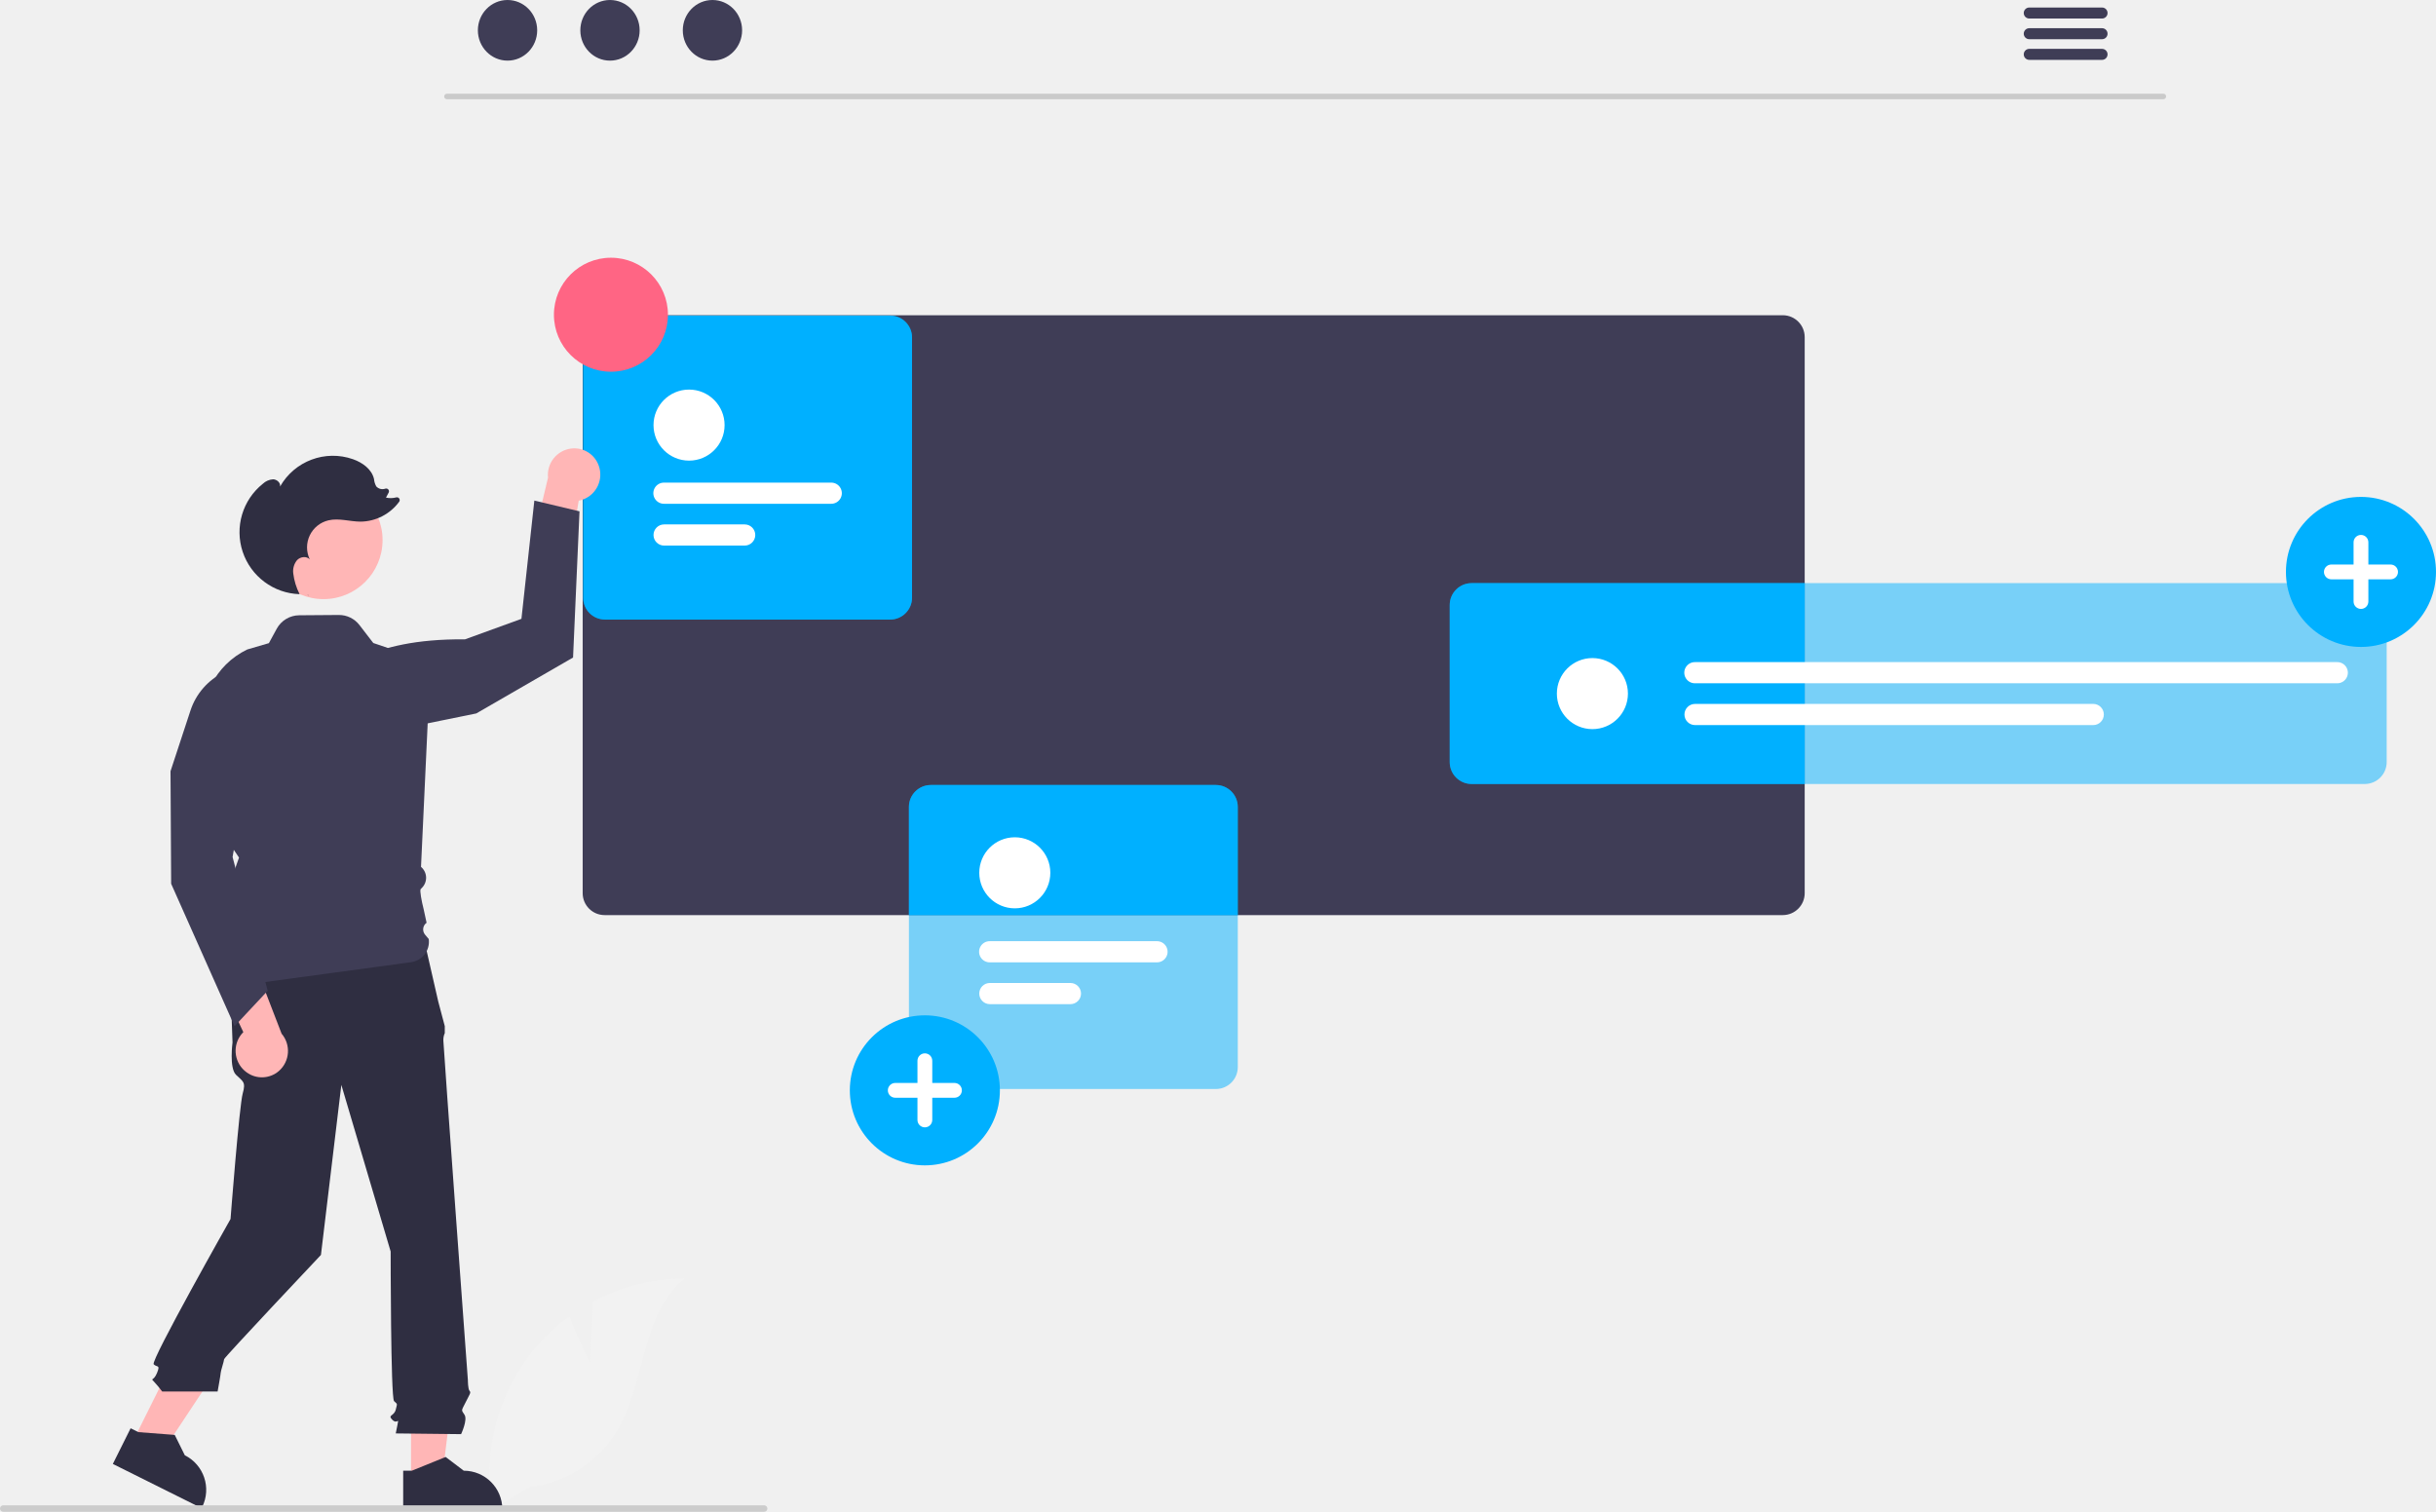
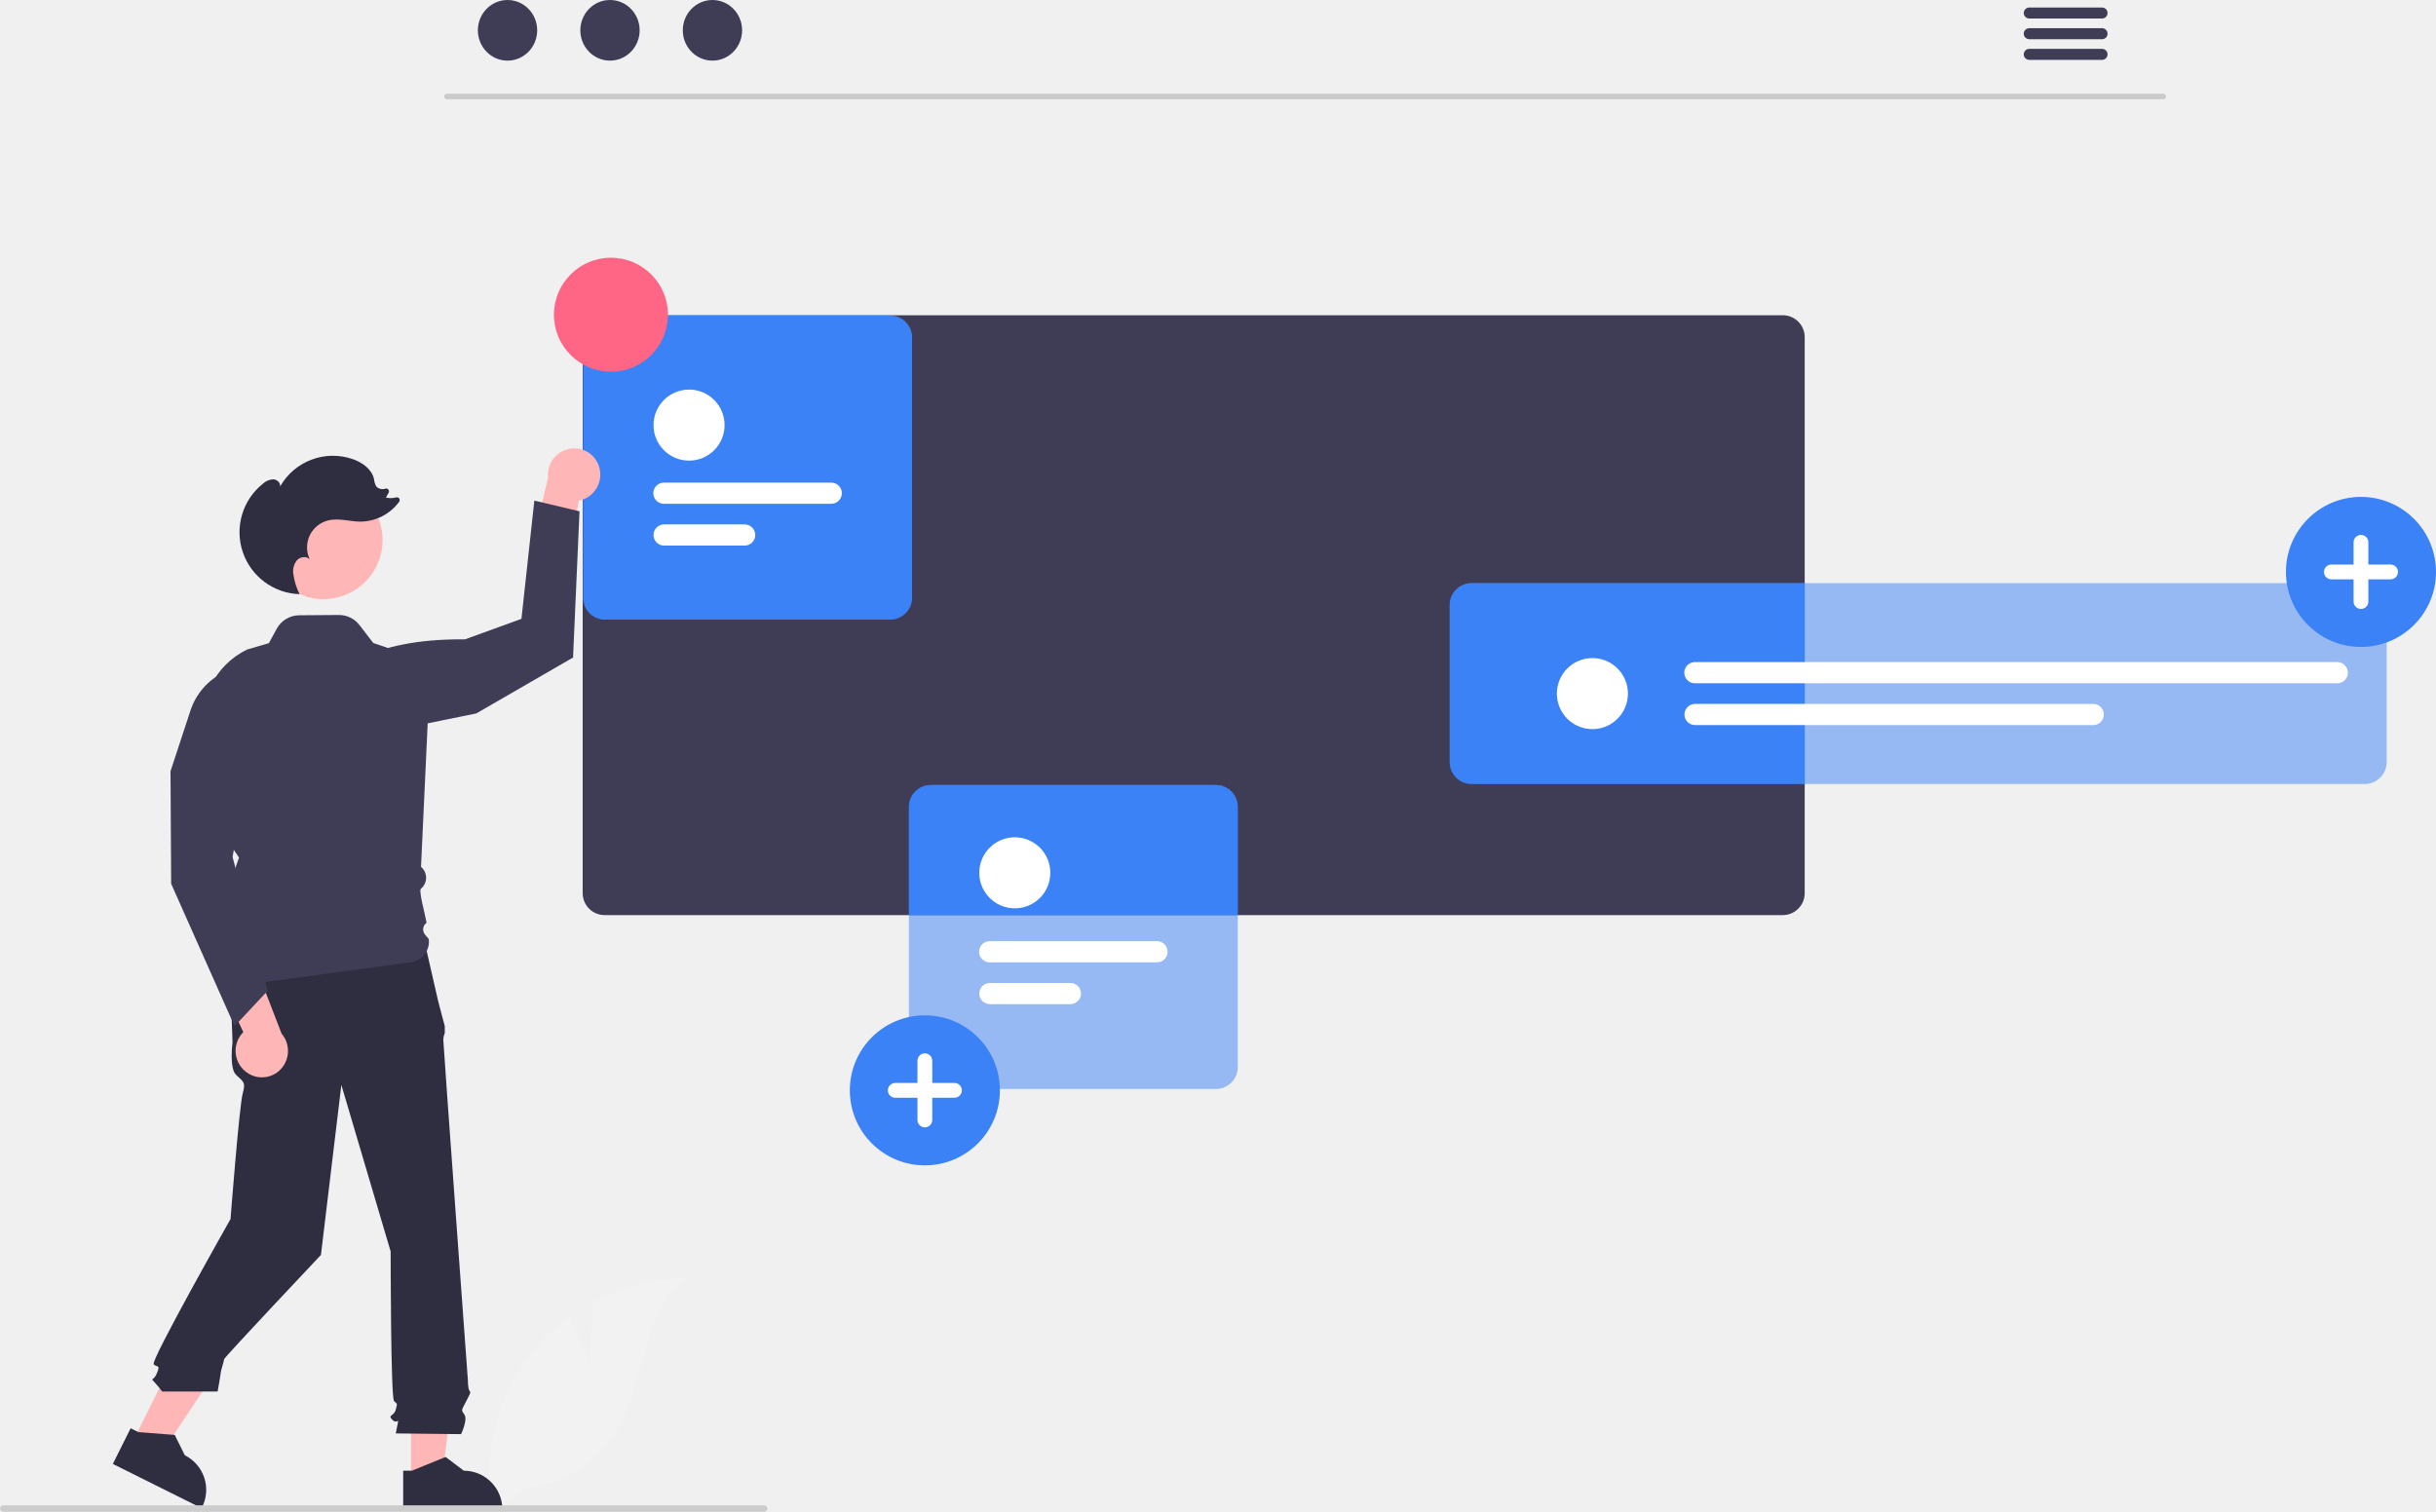
<svg xmlns="http://www.w3.org/2000/svg" data-name="Layer 1" width="897.318" height="556.975" viewBox="0 0 897.318 556.975">
  <path d="M368.68,673.559l.998-22.434a72.456,72.456,0,0,1,33.796-8.555c-16.231,13.27-14.203,38.851-25.208,56.697a43.582,43.582,0,0,1-31.959,20.14l-13.583,8.316A73.03,73.03,0,0,1,348.116,668.544a70.542,70.542,0,0,1,12.964-12.046C364.334,665.076,368.68,673.559,368.68,673.559Z" transform="translate(-151.3408 -171.5124)" fill="#f2f2f2" />
  <path d="M948.262,208.065H315.939a1.016,1.016,0,0,1,0-2.031H948.262a1.016,1.016,0,0,1,0,2.031Z" transform="translate(-151.3408 -171.5124)" fill="#cacaca" />
  <ellipse cx="186.953" cy="11.169" rx="10.925" ry="11.169" fill="#3f3d56" />
  <ellipse cx="224.695" cy="11.169" rx="10.925" ry="11.169" fill="#3f3d56" />
  <ellipse cx="262.437" cy="11.169" rx="10.925" ry="11.169" fill="#3f3d56" />
  <path d="M925.645,174.281h-26.81a2.03,2.03,0,0,0,0,4.06h26.81a2.03,2.03,0,0,0,0-4.06Z" transform="translate(-151.3408 -171.5124)" fill="#3f3d56" />
  <path d="M925.645,181.901h-26.81a2.03,2.03,0,0,0,0,4.06h26.81a2.03,2.03,0,0,0,0-4.06Z" transform="translate(-151.3408 -171.5124)" fill="#3f3d56" />
  <path d="M925.645,189.511h-26.81a2.03,2.03,0,0,0,0,4.06h26.81a2.03,2.03,0,0,0,0-4.06Z" transform="translate(-151.3408 -171.5124)" fill="#3f3d56" />
  <path d="M808.054,287.654h-434.01a8.07,8.07,0,0,0-8.07,8.06v204.87a8.079,8.079,0,0,0,8.07,8.07h434.01a8.077,8.077,0,0,0,8.06-8.07v-204.87A8.068,8.068,0,0,0,808.054,287.654Z" transform="translate(-151.3408 -171.5124)" fill="#3f3d56" />
-   <path d="M693.414,386.354a8.068,8.068,0,0,0-8.06,8.06v57.87a8.077,8.077,0,0,0,8.06,8.07H816.114v-74Z" transform="translate(-151.3408 -171.5124)" fill="#00b0ff" />
-   <path d="M1022.429,460.35H693.418a8.076,8.076,0,0,1-8.066-8.066V394.416a8.075,8.075,0,0,1,8.066-8.066h329.01a8.075,8.075,0,0,1,8.066,8.066v57.868A8.076,8.076,0,0,1,1022.429,460.35Z" transform="translate(-151.3408 -171.5124)" fill="#00b0ff" opacity="0.5" />
+   <path d="M693.414,386.354a8.068,8.068,0,0,0-8.06,8.06v57.87a8.077,8.077,0,0,0,8.06,8.07H816.114v-74Z" transform="translate(-151.3408 -171.5124)" fill="#3b82f6" />
+   <path d="M1022.429,460.35H693.418a8.076,8.076,0,0,1-8.066-8.066V394.416a8.075,8.075,0,0,1,8.066-8.066h329.01a8.075,8.075,0,0,1,8.066,8.066v57.868A8.076,8.076,0,0,1,1022.429,460.35Z" transform="translate(-151.3408 -171.5124)" fill="#3b82f6" opacity="0.5" />
  <circle cx="586.571" cy="255.537" r="13.089" fill="#fff" />
  <path d="M1012.235,423.246H775.72a3.898,3.898,0,1,1,0-7.795h236.514a3.898,3.898,0,1,1,0,7.795Z" transform="translate(-151.3408 -171.5124)" fill="#fff" />
  <path d="M922.404,438.648H775.72a3.898,3.898,0,1,1,0-7.796H922.404a3.898,3.898,0,0,1,0,7.796Z" transform="translate(-151.3408 -171.5124)" fill="#fff" />
  <polygon points="151.406 545.537 162.734 545.536 168.123 501.843 151.404 501.843 151.406 545.537" fill="#ffb6b6" />
  <path d="M299.858,713.351l3.188-0,12.448-5.062,6.672,5.062h.001a14.218,14.218,0,0,1,14.217,14.217v.462l-36.526.001Z" transform="translate(-151.3408 -171.5124)" fill="#2f2e41" />
  <polygon points="49.051 530.809 59.19 535.862 83.504 499.161 68.541 491.703 49.051 530.809" fill="#ffb6b6" />
  <path d="M199.456,697.722l2.854,1.422,13.399,1.022,3.713,7.506.001 0a14.218,14.218,0,0,1,6.382,19.066l-.206.413L192.908,710.86Z" transform="translate(-151.3408 -171.5124)" fill="#2f2e41" />
  <path d="M307.766,518.609l-72.026,1.879,1.253,35.074s-1.253,9.395,1.253,11.9,3.758,2.505,2.505,6.889-4.491,46.274-4.491,46.274-29.562,52.27-28.309,53.522,2.505,0,1.253,3.132-2.505,1.879-1.253,3.132a46.128,46.128,0,0,1,3.132,3.758h20.416s1.142-6.263,1.142-6.889,1.253-4.384,1.253-5.011,35.669-38.417,35.669-38.417l7.516-62.631,18.163,61.379s0,53.863,1.253,55.116,1.253.626.626,3.132-3.132,1.879-1.253,3.758,2.505-1.253,1.879,1.879l-.626,3.132,24.062.269s2.505-5.279,1.253-7.158-1.177-1.366.351-4.441,2.155-3.701,1.528-4.327-.626-3.958-.626-3.958-9.031-123.184-9.031-125.063a6.247,6.247,0,0,1,.52-2.818V549.567l-2.399-9.037Z" transform="translate(-151.3408 -171.5124)" fill="#2f2e41" />
-   <path d="M1021.021,409.86a27.638,27.638,0,1,1,27.638-27.638A27.638,27.638,0,0,1,1021.021,409.86Z" transform="translate(-151.3408 -171.5124)" fill="#00b0ff" />
+   <path d="M1021.021,409.86a27.638,27.638,0,1,1,27.638-27.638A27.638,27.638,0,0,1,1021.021,409.86Z" transform="translate(-151.3408 -171.5124)" fill="#3b82f6" />
  <path d="M1031.926,379.496h-8.179v-8.179a2.726,2.726,0,0,0-5.453,0v8.179h-8.179a2.726,2.726,0,1,0,0,5.453h8.179v8.179a2.726,2.726,0,0,0,5.453,0v-8.179h8.179a2.726,2.726,0,1,0,0-5.453Z" transform="translate(-151.3408 -171.5124)" fill="#fff" />
-   <path d="M599.224,460.724h-105.01a8.079,8.079,0,0,0-8.07,8.07v39.86h121.14v-39.86A8.077,8.077,0,0,0,599.224,460.724Z" transform="translate(-151.3408 -171.5124)" fill="#00b0ff" />
-   <path d="M599.221,572.724H494.21a8.076,8.076,0,0,1-8.066-8.066V468.79a8.075,8.075,0,0,1,8.066-8.066H599.221a8.075,8.075,0,0,1,8.066,8.066v95.868A8.076,8.076,0,0,1,599.221,572.724Z" transform="translate(-151.3408 -171.5124)" fill="#00b0ff" opacity="0.5" />
+   <path d="M599.224,460.724h-105.01a8.079,8.079,0,0,0-8.07,8.07v39.86h121.14v-39.86A8.077,8.077,0,0,0,599.224,460.724Z" transform="translate(-151.3408 -171.5124)" fill="#3b82f6" />
+   <path d="M599.221,572.724H494.21a8.076,8.076,0,0,1-8.066-8.066V468.79a8.075,8.075,0,0,1,8.066-8.066H599.221a8.075,8.075,0,0,1,8.066,8.066v95.868A8.076,8.076,0,0,1,599.221,572.724Z" transform="translate(-151.3408 -171.5124)" fill="#3b82f6" opacity="0.5" />
  <circle cx="373.808" cy="321.563" r="13.089" fill="#fff" />
  <path d="M577.472,526.06h-61.514a3.898,3.898,0,1,1,0-7.795h61.514a3.898,3.898,0,1,1,0,7.795Z" transform="translate(-151.3408 -171.5124)" fill="#fff" />
  <path d="M545.641,541.462H515.958a3.898,3.898,0,0,1,0-7.796h29.684a3.898,3.898,0,0,1,0,7.796Z" transform="translate(-151.3408 -171.5124)" fill="#fff" />
-   <path d="M492.021,600.86a27.638,27.638,0,1,1,27.638-27.638A27.638,27.638,0,0,1,492.021,600.86Z" transform="translate(-151.3408 -171.5124)" fill="#00b0ff" />
+   <path d="M492.021,600.86a27.638,27.638,0,1,1,27.638-27.638A27.638,27.638,0,0,1,492.021,600.86Z" transform="translate(-151.3408 -171.5124)" fill="#3b82f6" />
  <path d="M502.926,570.496h-8.179v-8.179a2.726,2.726,0,1,0-5.453,0v8.179h-8.179a2.726,2.726,0,1,0,0,5.453h8.179v8.179a2.726,2.726,0,1,0,5.453,0v-8.179h8.179a2.726,2.726,0,1,0,0-5.453Z" transform="translate(-151.3408 -171.5124)" fill="#fff" />
-   <path d="M479.228,399.779H374.218a8.076,8.076,0,0,1-8.066-8.066V295.845a8.075,8.075,0,0,1,8.066-8.066H479.228a8.075,8.075,0,0,1,8.066,8.066v95.868A8.076,8.076,0,0,1,479.228,399.779Z" transform="translate(-151.3408 -171.5124)" fill="#00b0ff" />
-   <circle cx="253.816" cy="156.618" r="13.089" fill="#00b0ff" />
-   <path d="M457.48,357.115h-61.514a3.898,3.898,0,1,1,0-7.795h61.514a3.898,3.898,0,1,1,0,7.795Z" transform="translate(-151.3408 -171.5124)" fill="#00b0ff" />
-   <path d="M425.649,372.517H395.966a3.898,3.898,0,1,1,0-7.796h29.684a3.898,3.898,0,1,1,0,7.796Z" transform="translate(-151.3408 -171.5124)" fill="#00b0ff" />
-   <path d="M479.228,399.779H374.218a8.076,8.076,0,0,1-8.066-8.066V295.845a8.075,8.075,0,0,1,8.066-8.066H479.228a8.075,8.075,0,0,1,8.066,8.066v95.868A8.076,8.076,0,0,1,479.228,399.779Z" transform="translate(-151.3408 -171.5124)" fill="#00b0ff" opacity="0.5" />
+   <path d="M479.228,399.779H374.218a8.076,8.076,0,0,1-8.066-8.066V295.845a8.075,8.075,0,0,1,8.066-8.066H479.228a8.075,8.075,0,0,1,8.066,8.066v95.868A8.076,8.076,0,0,1,479.228,399.779Z" transform="translate(-151.3408 -171.5124)" fill="#3b82f6" />
+   <circle cx="253.816" cy="156.618" r="13.089" fill="#3b82f6" />
+   <path d="M457.48,357.115h-61.514a3.898,3.898,0,1,1,0-7.795h61.514a3.898,3.898,0,1,1,0,7.795Z" transform="translate(-151.3408 -171.5124)" fill="#3b82f6" />
+   <path d="M425.649,372.517H395.966a3.898,3.898,0,1,1,0-7.796h29.684a3.898,3.898,0,1,1,0,7.796Z" transform="translate(-151.3408 -171.5124)" fill="#3b82f6" />
+   <path d="M479.228,399.779H374.218a8.076,8.076,0,0,1-8.066-8.066V295.845a8.075,8.075,0,0,1,8.066-8.066H479.228a8.075,8.075,0,0,1,8.066,8.066v95.868A8.076,8.076,0,0,1,479.228,399.779Z" transform="translate(-151.3408 -171.5124)" fill="#3b82f6" opacity="0.5" />
  <circle cx="253.816" cy="156.618" r="13.089" fill="#fff" />
  <path d="M457.48,357.115h-61.514a3.898,3.898,0,1,1,0-7.795h61.514a3.898,3.898,0,1,1,0,7.795Z" transform="translate(-151.3408 -171.5124)" fill="#fff" />
  <path d="M425.649,372.517H395.966a3.898,3.898,0,1,1,0-7.796h29.684a3.898,3.898,0,1,1,0,7.796Z" transform="translate(-151.3408 -171.5124)" fill="#fff" />
  <circle cx="225.043" cy="115.951" r="21" fill="#ff6584" />
  <path d="M434.011,727.298a1.186,1.186,0,0,1-1.19,1.19h-280.29a1.19,1.19,0,0,1,0-2.38h280.29A1.187,1.187,0,0,1,434.011,727.298Z" transform="translate(-151.3408 -171.5124)" fill="#ccc" />
  <path d="M371.896,343.088a9.771,9.771,0,0,1-5.759,12.435,9.6,9.6,0,0,1-1.635.451l-5.546,33.959-13.01-12.013,7.261-30.407a9.806,9.806,0,0,1,8.59-10.759,9.547,9.547,0,0,1,10.099,6.333Z" transform="translate(-151.3408 -171.5124)" fill="#ffb6b6" />
  <path d="M275.881,420.037s10.097-13.341,46.739-12.976l20.798-7.556,4.753-43.57,16.636,3.961-2.377,53.868-35.648,20.597-46.739,9.506Z" transform="translate(-151.3408 -171.5124)" fill="#3f3d56" />
  <circle id="a9729a65-ee7a-4a83-8b52-5849077a5ed0" data-name="ab6171fa-7d69-4734-b81c-8dff60f9761b" cx="119.175" cy="198.983" r="21.747" fill="#ffb6b6" />
  <path d="M233.708,535.39a.417.417,0,0,1-.114-.015c-.402-.112-.719-.2.73-12.729l1.564-9.903L234.361,503.997l-2.568-2.568,4.127-4.127,3.463-9.838-5.993-8.88-6.876-36.316a28.972,28.972,0,0,1,15.911-31.478l7.958-2.325,2.895-5.31a9.52,9.52,0,0,1,8.287-4.962l14.573-.109a9.52,9.52,0,0,1,7.617,3.715l5.084,6.609,21.083,7.162-3.496,75.321,0,0a5.233,5.233,0,0,1,.359,7.695c-.219.221-.393.401-.501.52-.355.505.311,4.275,1.135,7.475l1.056,4.901h0a3.013,3.013,0,0,0-.548,4.398l1.346,1.591v0a7.599,7.599,0,0,1-6.507,8.535C283.5,528.628,233.809,535.39,233.708,535.39Z" transform="translate(-151.3408 -171.5124)" fill="#3f3d56" />
  <path d="M264.953,391.178q-.139-.307-.278-.616c.036.001.071.006.106.007Z" transform="translate(-151.3408 -171.5124)" fill="#2f2e41" />
  <path d="M248.164,349.737a6.053,6.053,0,0,1,3.792-1.639c1.406.045,2.832,1.315,2.541,2.692a22.348,22.348,0,0,1,26.895-10.085c3.495,1.233,6.923,3.7,7.726,7.318a6.591,6.591,0,0,0,.83,2.702,3.084,3.084,0,0,0,3.282.832l.035-.01a1.028,1.028,0,0,1,1.242,1.451l-.989,1.844a7.925,7.925,0,0,0,3.776-.08,1.027,1.027,0,0,1,1.09,1.598,17.895,17.895,0,0,1-14.269,7.334c-3.951-.024-7.944-1.386-11.789-.477a10.24,10.24,0,0,0-6.888,14.376c-1.181-1.292-3.465-.986-4.674.281a6.41,6.41,0,0,0-1.399,4.905,22.757,22.757,0,0,0,2.336,7.639,22.836,22.836,0,0,1-13.537-40.678Z" transform="translate(-151.3408 -171.5124)" fill="#2f2e41" />
  <path d="M242.18,566.581a9.771,9.771,0,0,1-2.302-13.509,9.6,9.6,0,0,1,1.092-1.298l-14.675-31.123,17.527,2.525,11.249,29.168a9.806,9.806,0,0,1-.98,13.733,9.547,9.547,0,0,1-11.91.505Z" transform="translate(-151.3408 -171.5124)" fill="#ffb6b6" />
  <path d="M237.736,549.587,214.384,497.103l-.234-41.452,7.361-22.39a23.925,23.925,0,0,1,30.827-15.04l.162.058.068.158c.272.635,6.446,15.906-11.867,47.322l-3.686,21.496,12.932,49.274Z" transform="translate(-151.3408 -171.5124)" fill="#3f3d56" />
</svg>
